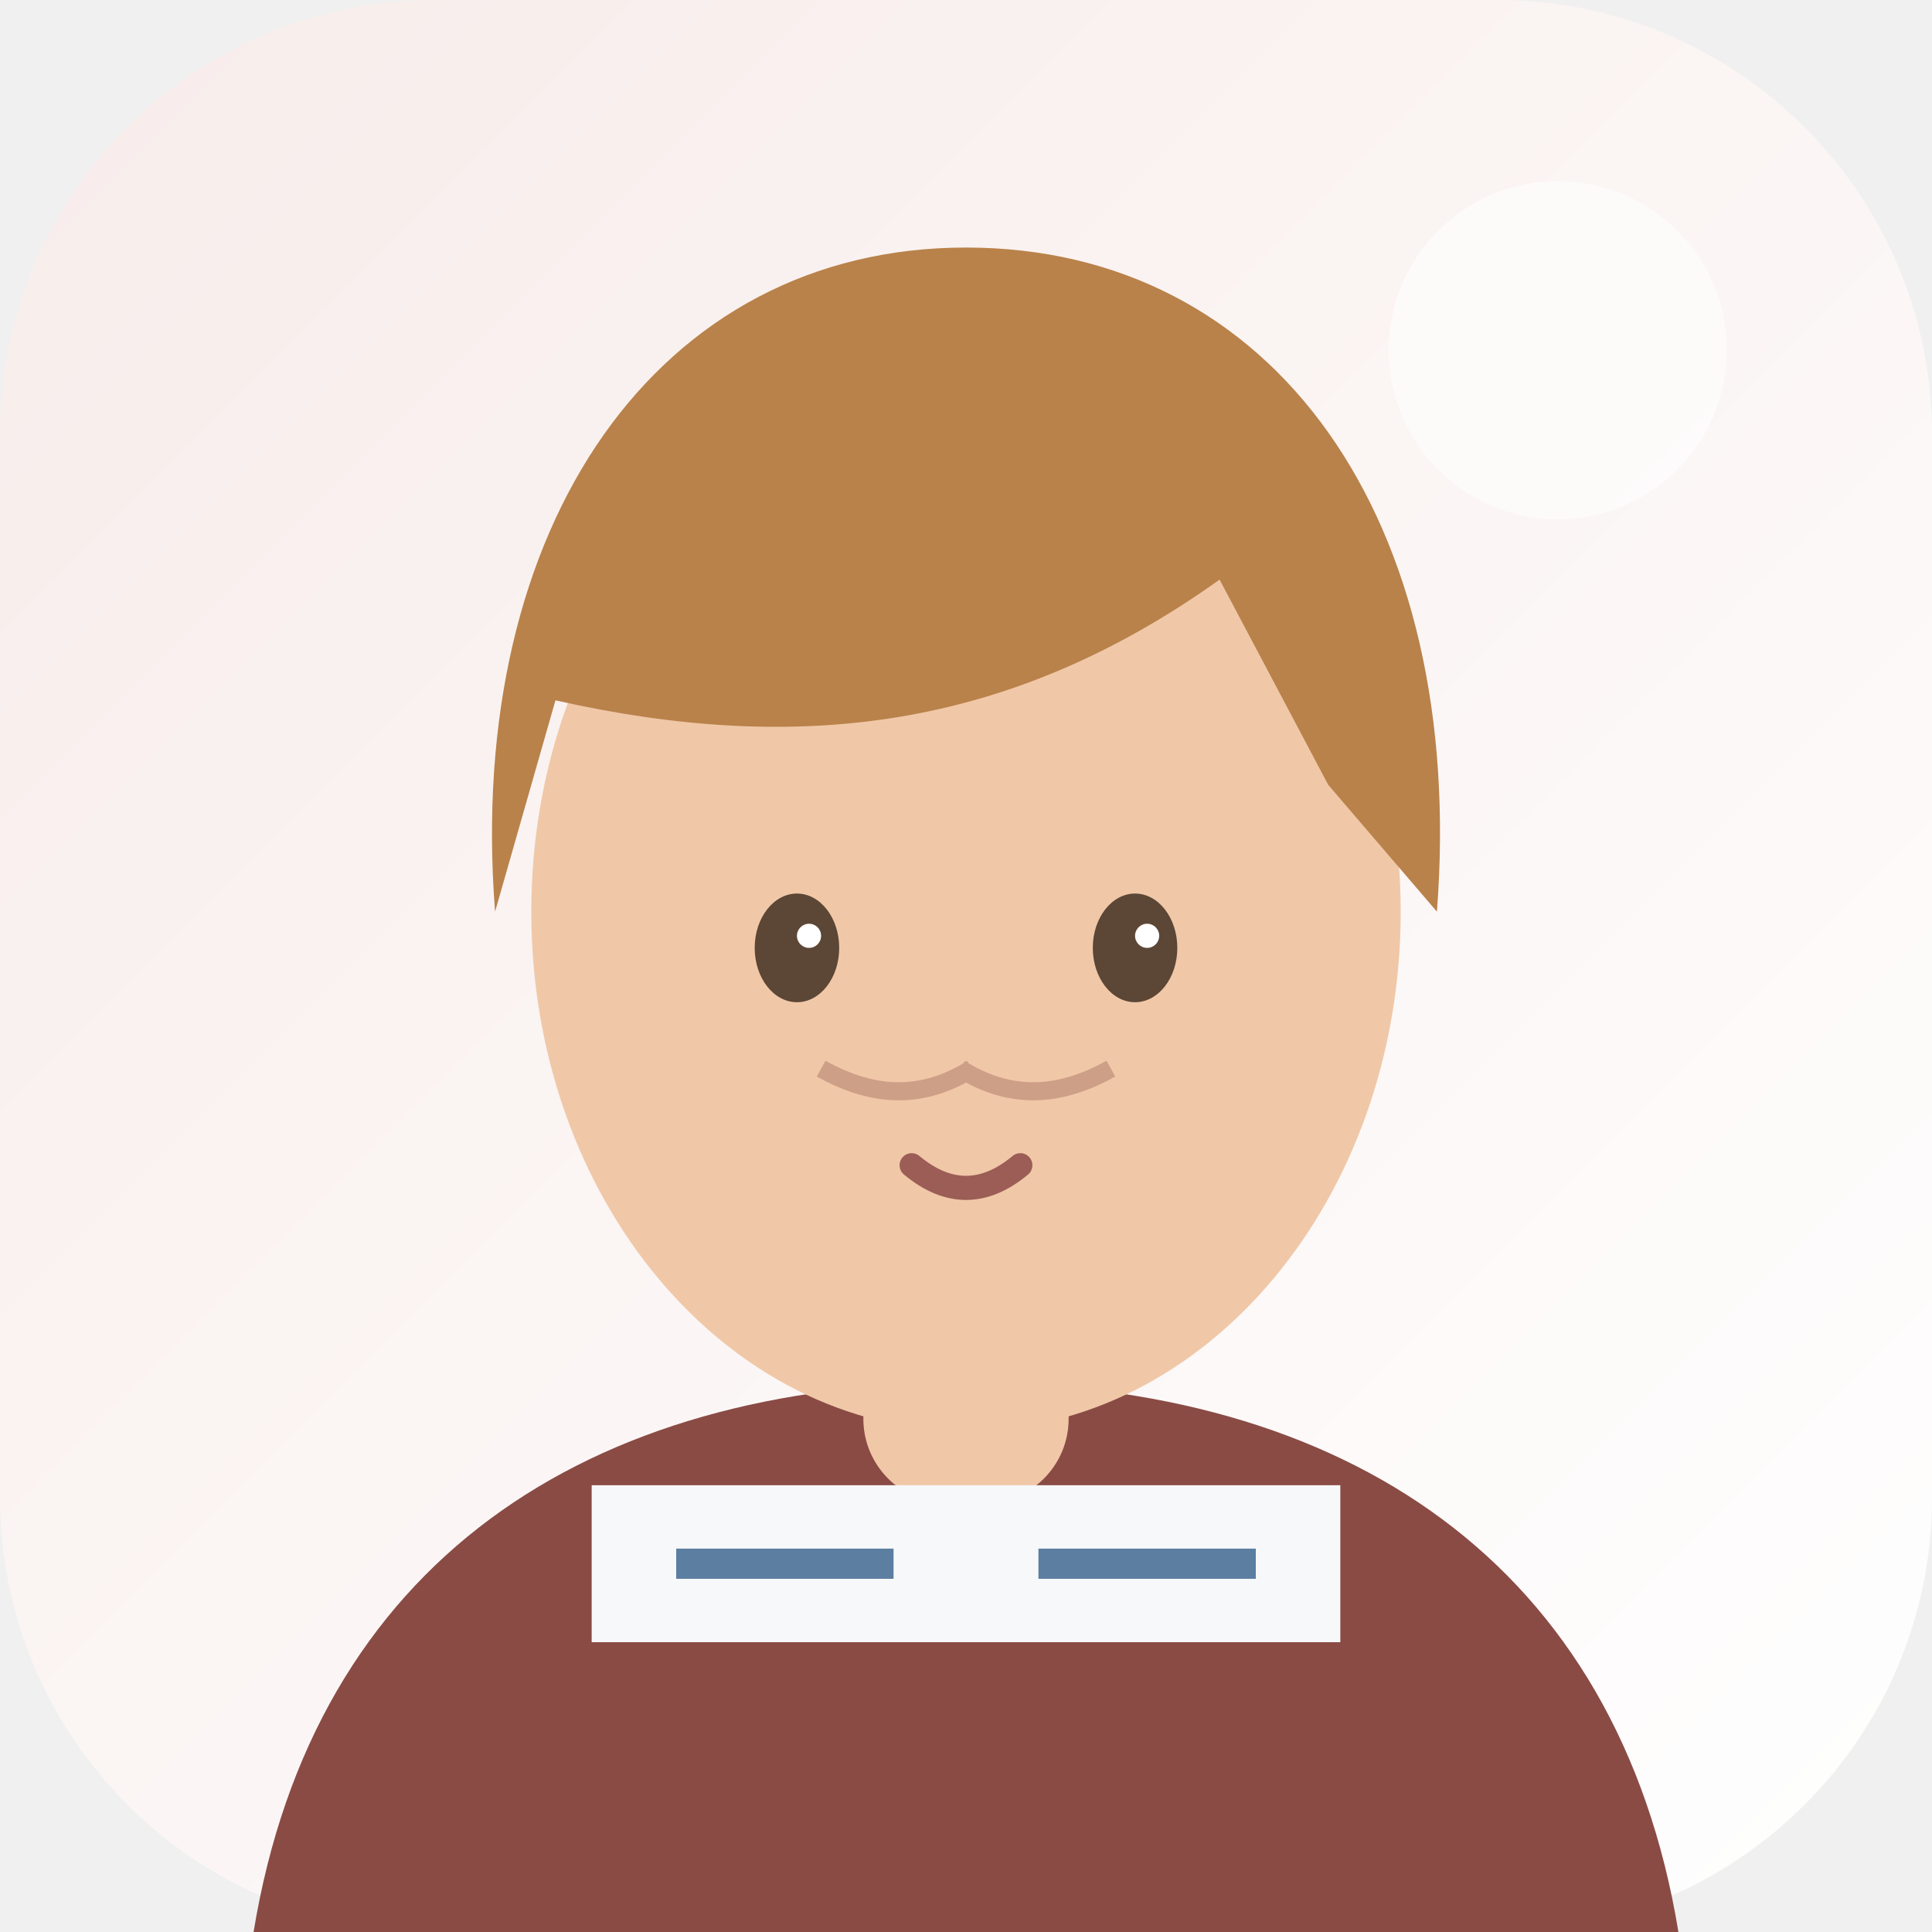
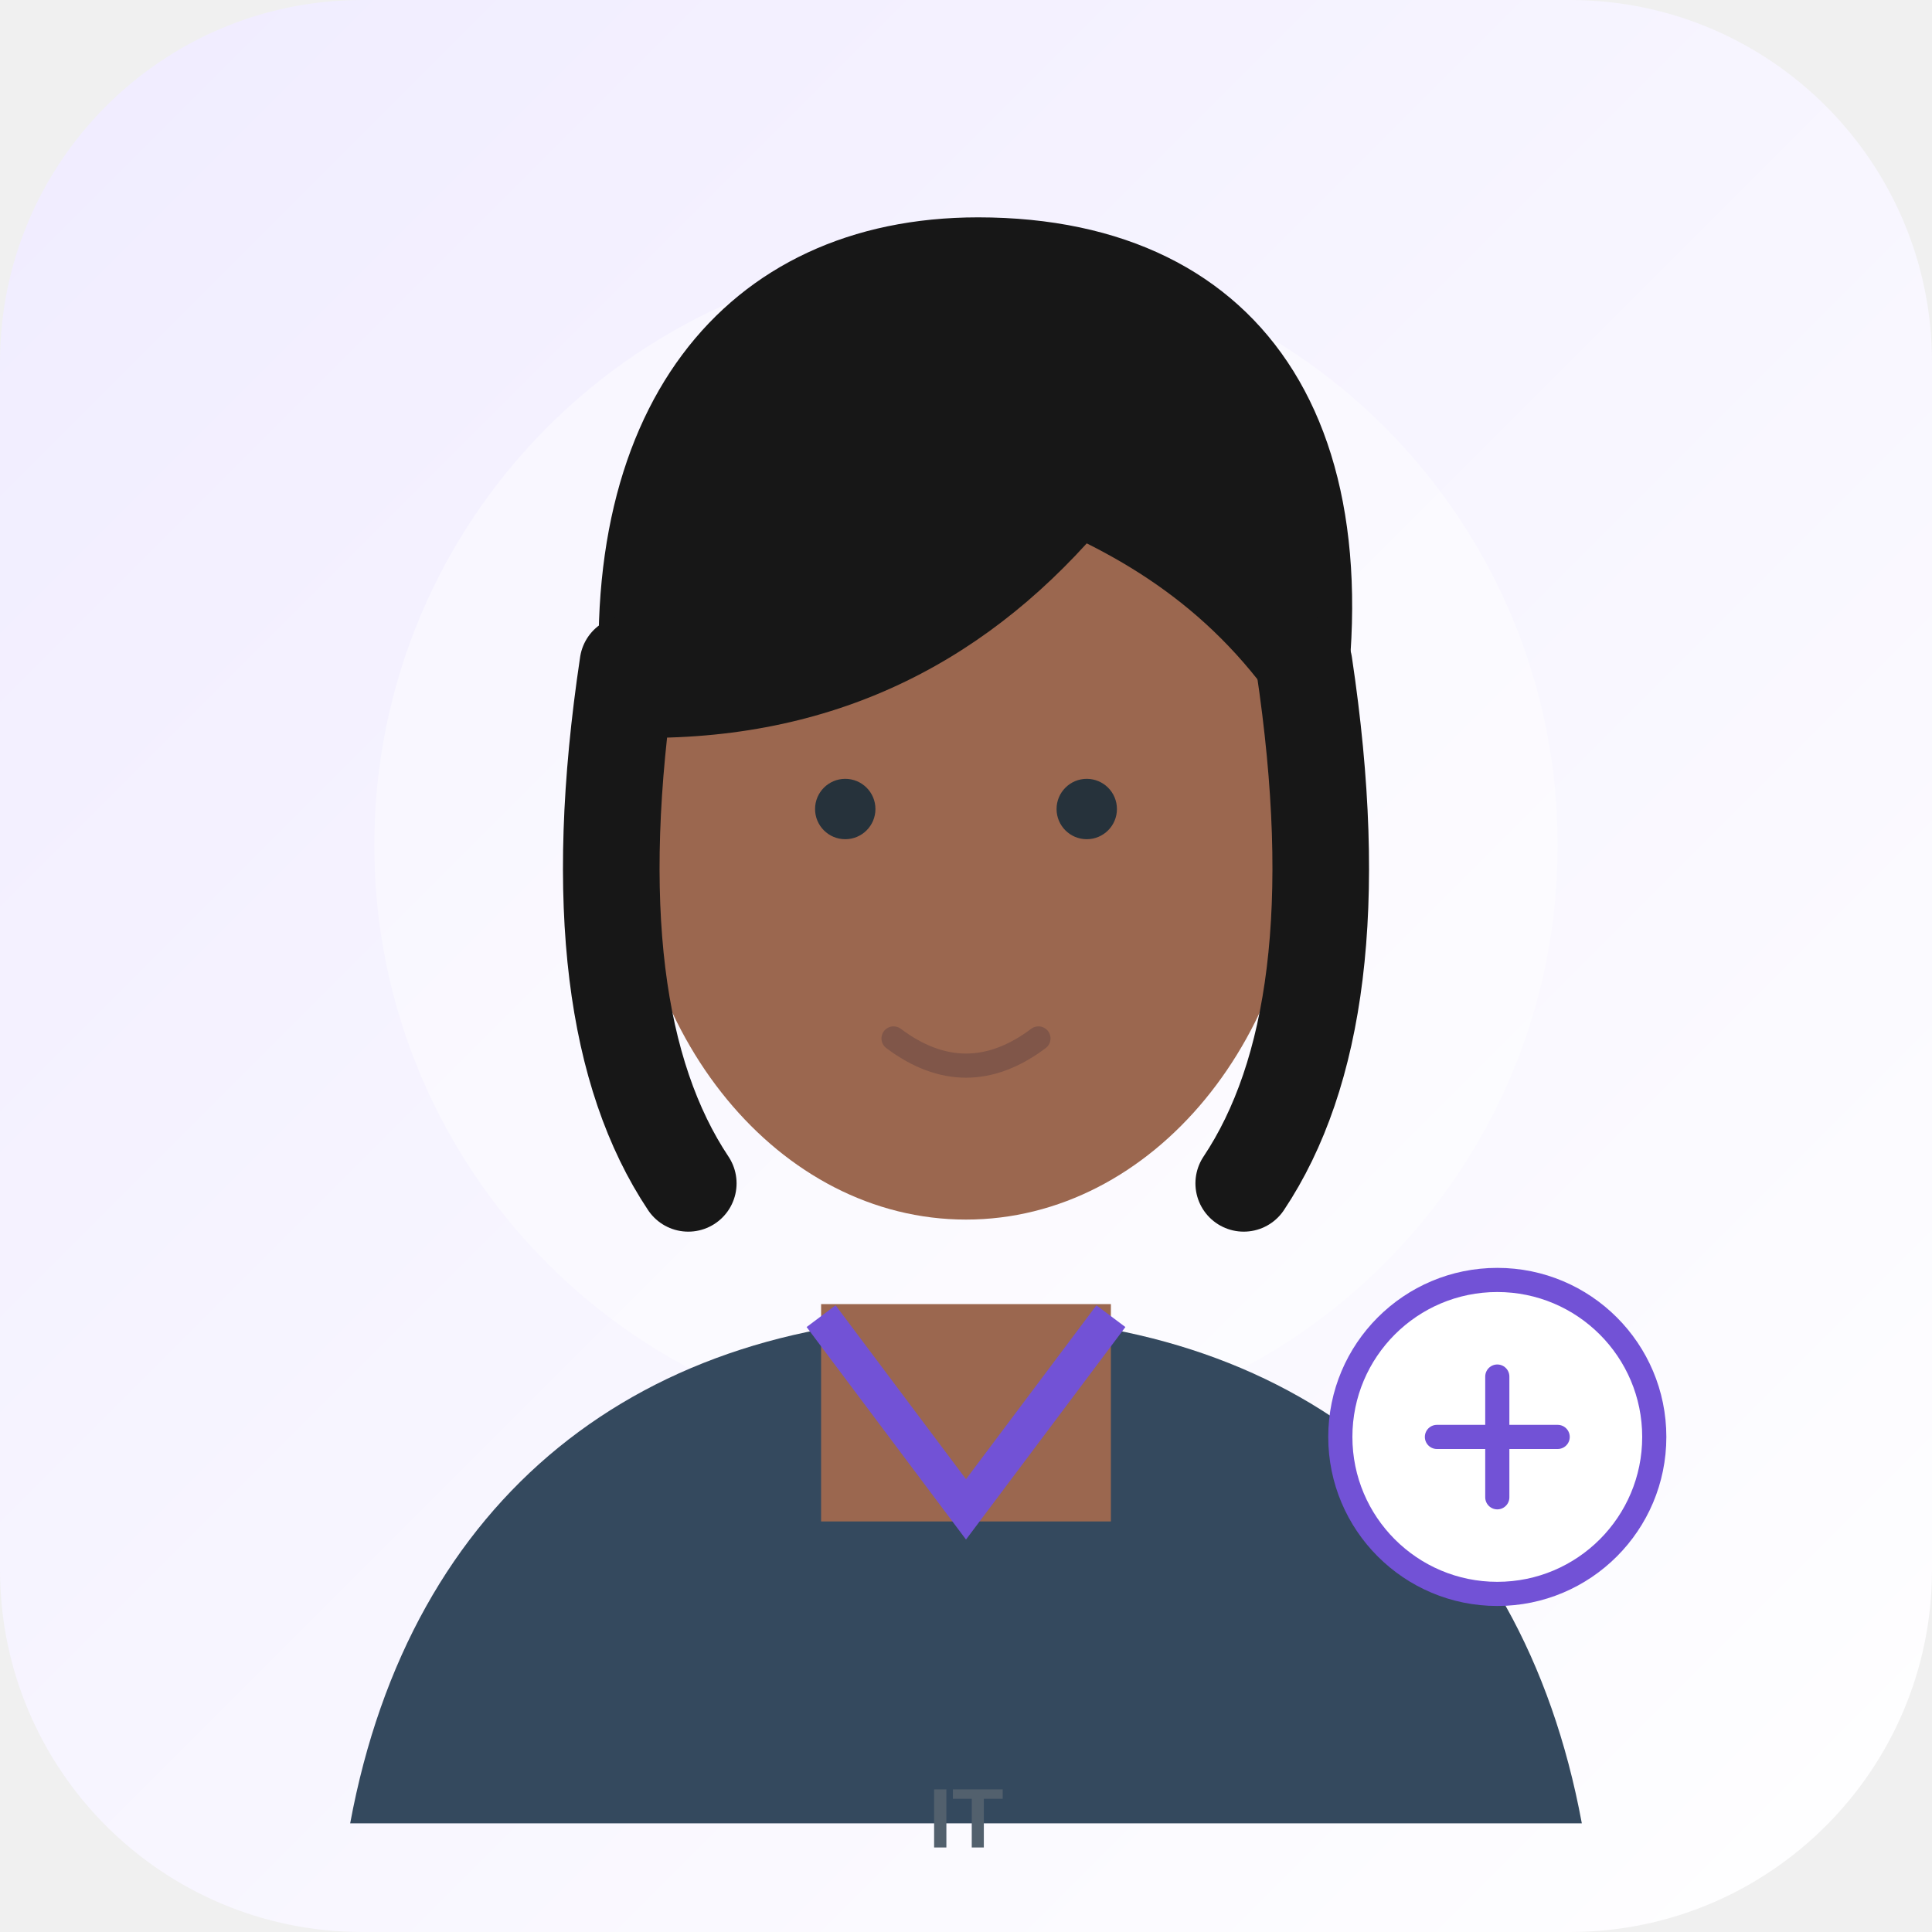
- <svg xmlns="http://www.w3.org/2000/svg" viewBox="0 0 320 320">
+ <svg xmlns="http://www.w3.org/2000/svg" viewBox="0 0 160 160">
  <defs>
-     <linearGradient id="g" x1="0" y1="0" x2="1" y2="1">
-       <stop stop-color="#F7ECEA" />
+     <linearGradient id="bg" x1="0" y1="0" x2="1" y2="1">
+       <stop stop-color="#f0ecff" />
      <stop offset="1" stop-color="#fff" />
    </linearGradient>
  </defs>
-   <rect width="320" height="320" rx="72" fill="url(#g)" />
-   <circle cx="258" cy="58" r="28" fill="#fff" opacity=".55" />
-   <path d="M42 320c10-61 55-91 118-91s108 30 118 91z" fill="#8A4B45" />
-   <rect x="143" y="211" width="34" height="38" rx="14" fill="#F0C8A8" />
-   <ellipse cx="160" cy="151" rx="72" ry="86" fill="#F0C8A8" />
-   <path d="M82 151c-5-64 27-110 78-110 51 0 83 45 78 110l-18-21-18-34c-35 25-70 29-110 20z" fill="#B9824A" />
-   <ellipse cx="132" cy="157" rx="7" ry="9" fill="#5C4635" />
-   <ellipse cx="188" cy="157" rx="7" ry="9" fill="#5C4635" />
-   <circle cx="134" cy="155" r="2" fill="#fff" />
-   <circle cx="190" cy="155" r="2" fill="#fff" />
-   <path d="M151 193c6 5 12 5 18 0" fill="none" stroke="#9B5D55" stroke-width="4" stroke-linecap="round" />
-   <path d="M136 177c9 5 17 5 25 0M184 177c-9 5-17 5-25 0" fill="none" stroke="#A56D5F" stroke-width="3" opacity=".45" />
-   <path d="M98 246h124v26H98z" fill="#F7F8FA" />
-   <path d="M112 259h36M172 259h36" stroke="#5B7EA1" stroke-width="5" />
+   <rect width="160" height="160" rx="30" fill="url(#bg)" />
+   <circle cx="80" cy="70" r="49" fill="#fff" opacity=".42" />
+   <path d="M29 151c5-27 24-42 51-42s46 15 51 42" fill="#34495e" />
+   <path d="M68 108h24v18H68z" fill="#9b674f" />
+   <ellipse cx="80" cy="67" rx="28" ry="34" fill="#9b674f" />
+   <path d="M50 61c-3-27 10-43 31-43 24 0 36 18 29 48-5-11-12-17-20-21-10 11-23 17-40 16z" fill="#171717" />
+   <path d="M52 55c-3 20-1 34 5 43M108 55c3 20 1 34-5 43" fill="none" stroke="#171717" stroke-width="8" stroke-linecap="round" />
+   <circle cx="70" cy="67" r="2.5" fill="#26323b" />
+   <circle cx="90" cy="67" r="2.5" fill="#26323b" />
+   <path d="M74 86c4 3 8 3 12 0" fill="none" stroke="#805649" stroke-width="2" stroke-linecap="round" />
+   <path d="M68 109l12 16 12-16" fill="none" stroke="#7252d6" stroke-width="3" />
+   <circle cx="124" cy="119" r="13" fill="#fff" stroke="#7252d6" stroke-width="2" />
+   <path d="M119 119h10M124 114v10" stroke="#7252d6" stroke-width="2" stroke-linecap="round" />
+   <text x="80" y="153" text-anchor="middle" font-family="Arial,sans-serif" font-size="7" font-weight="700" fill="#52606d">IT</text>
</svg>
